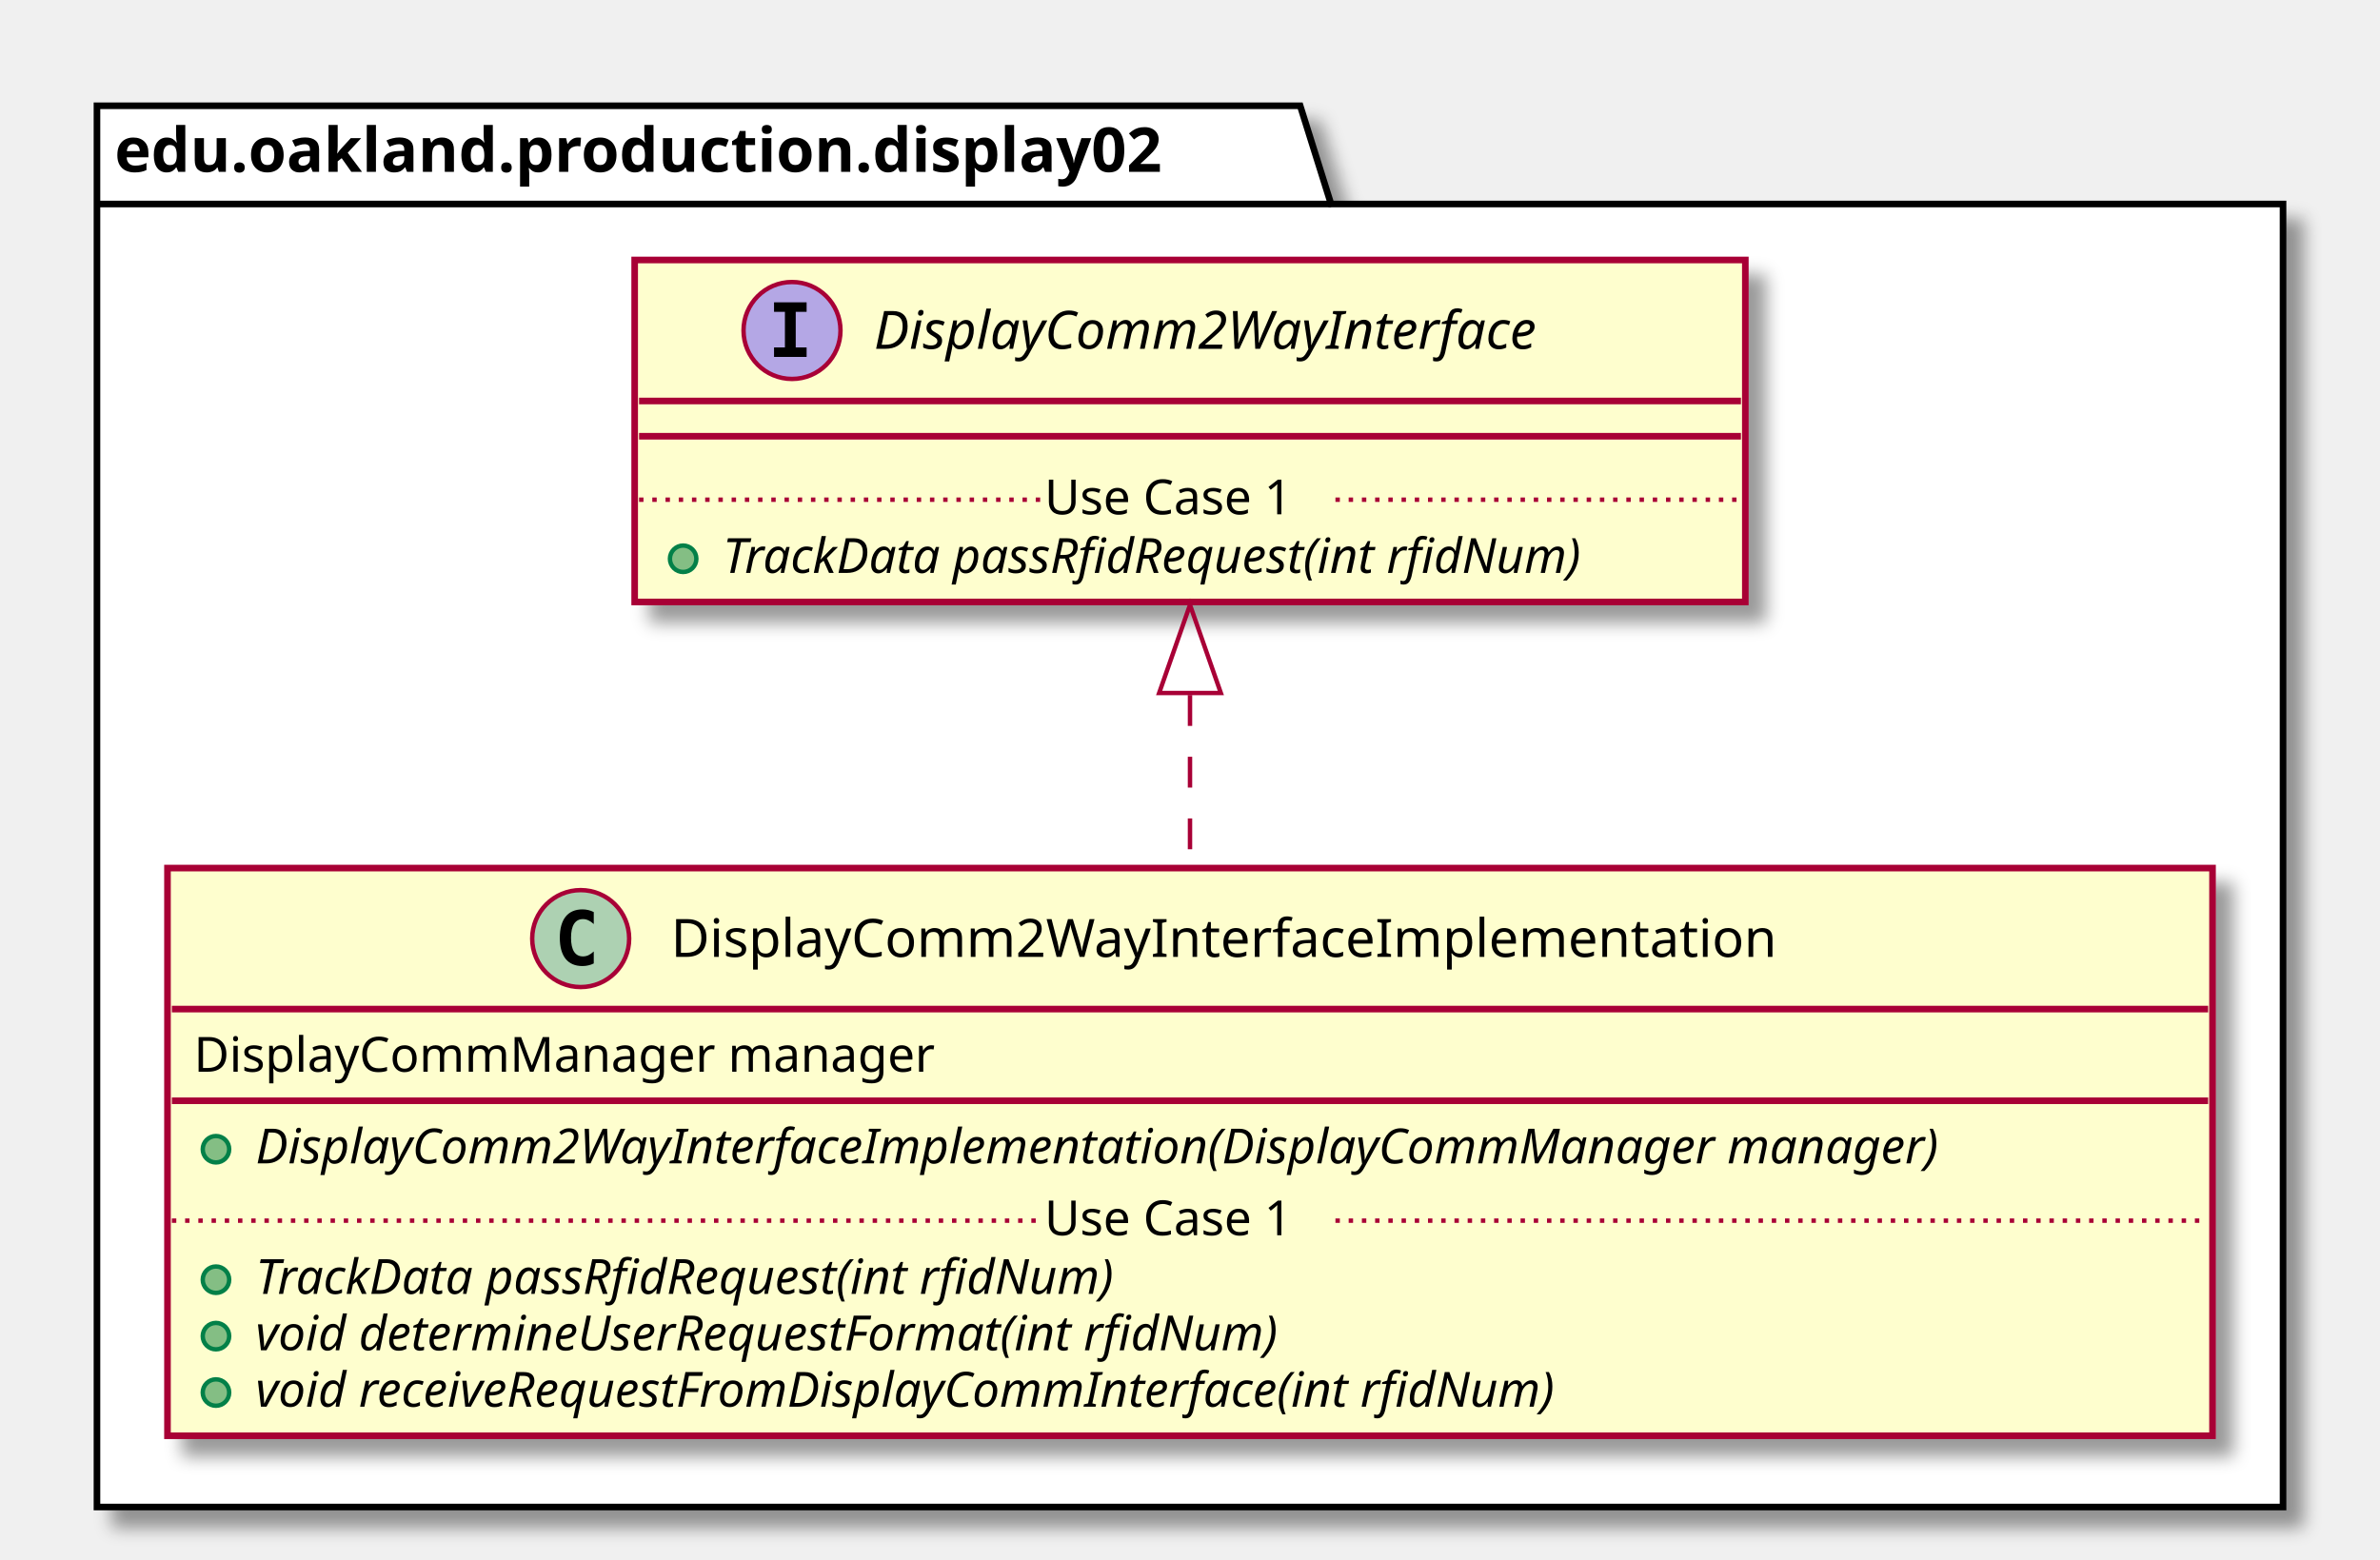
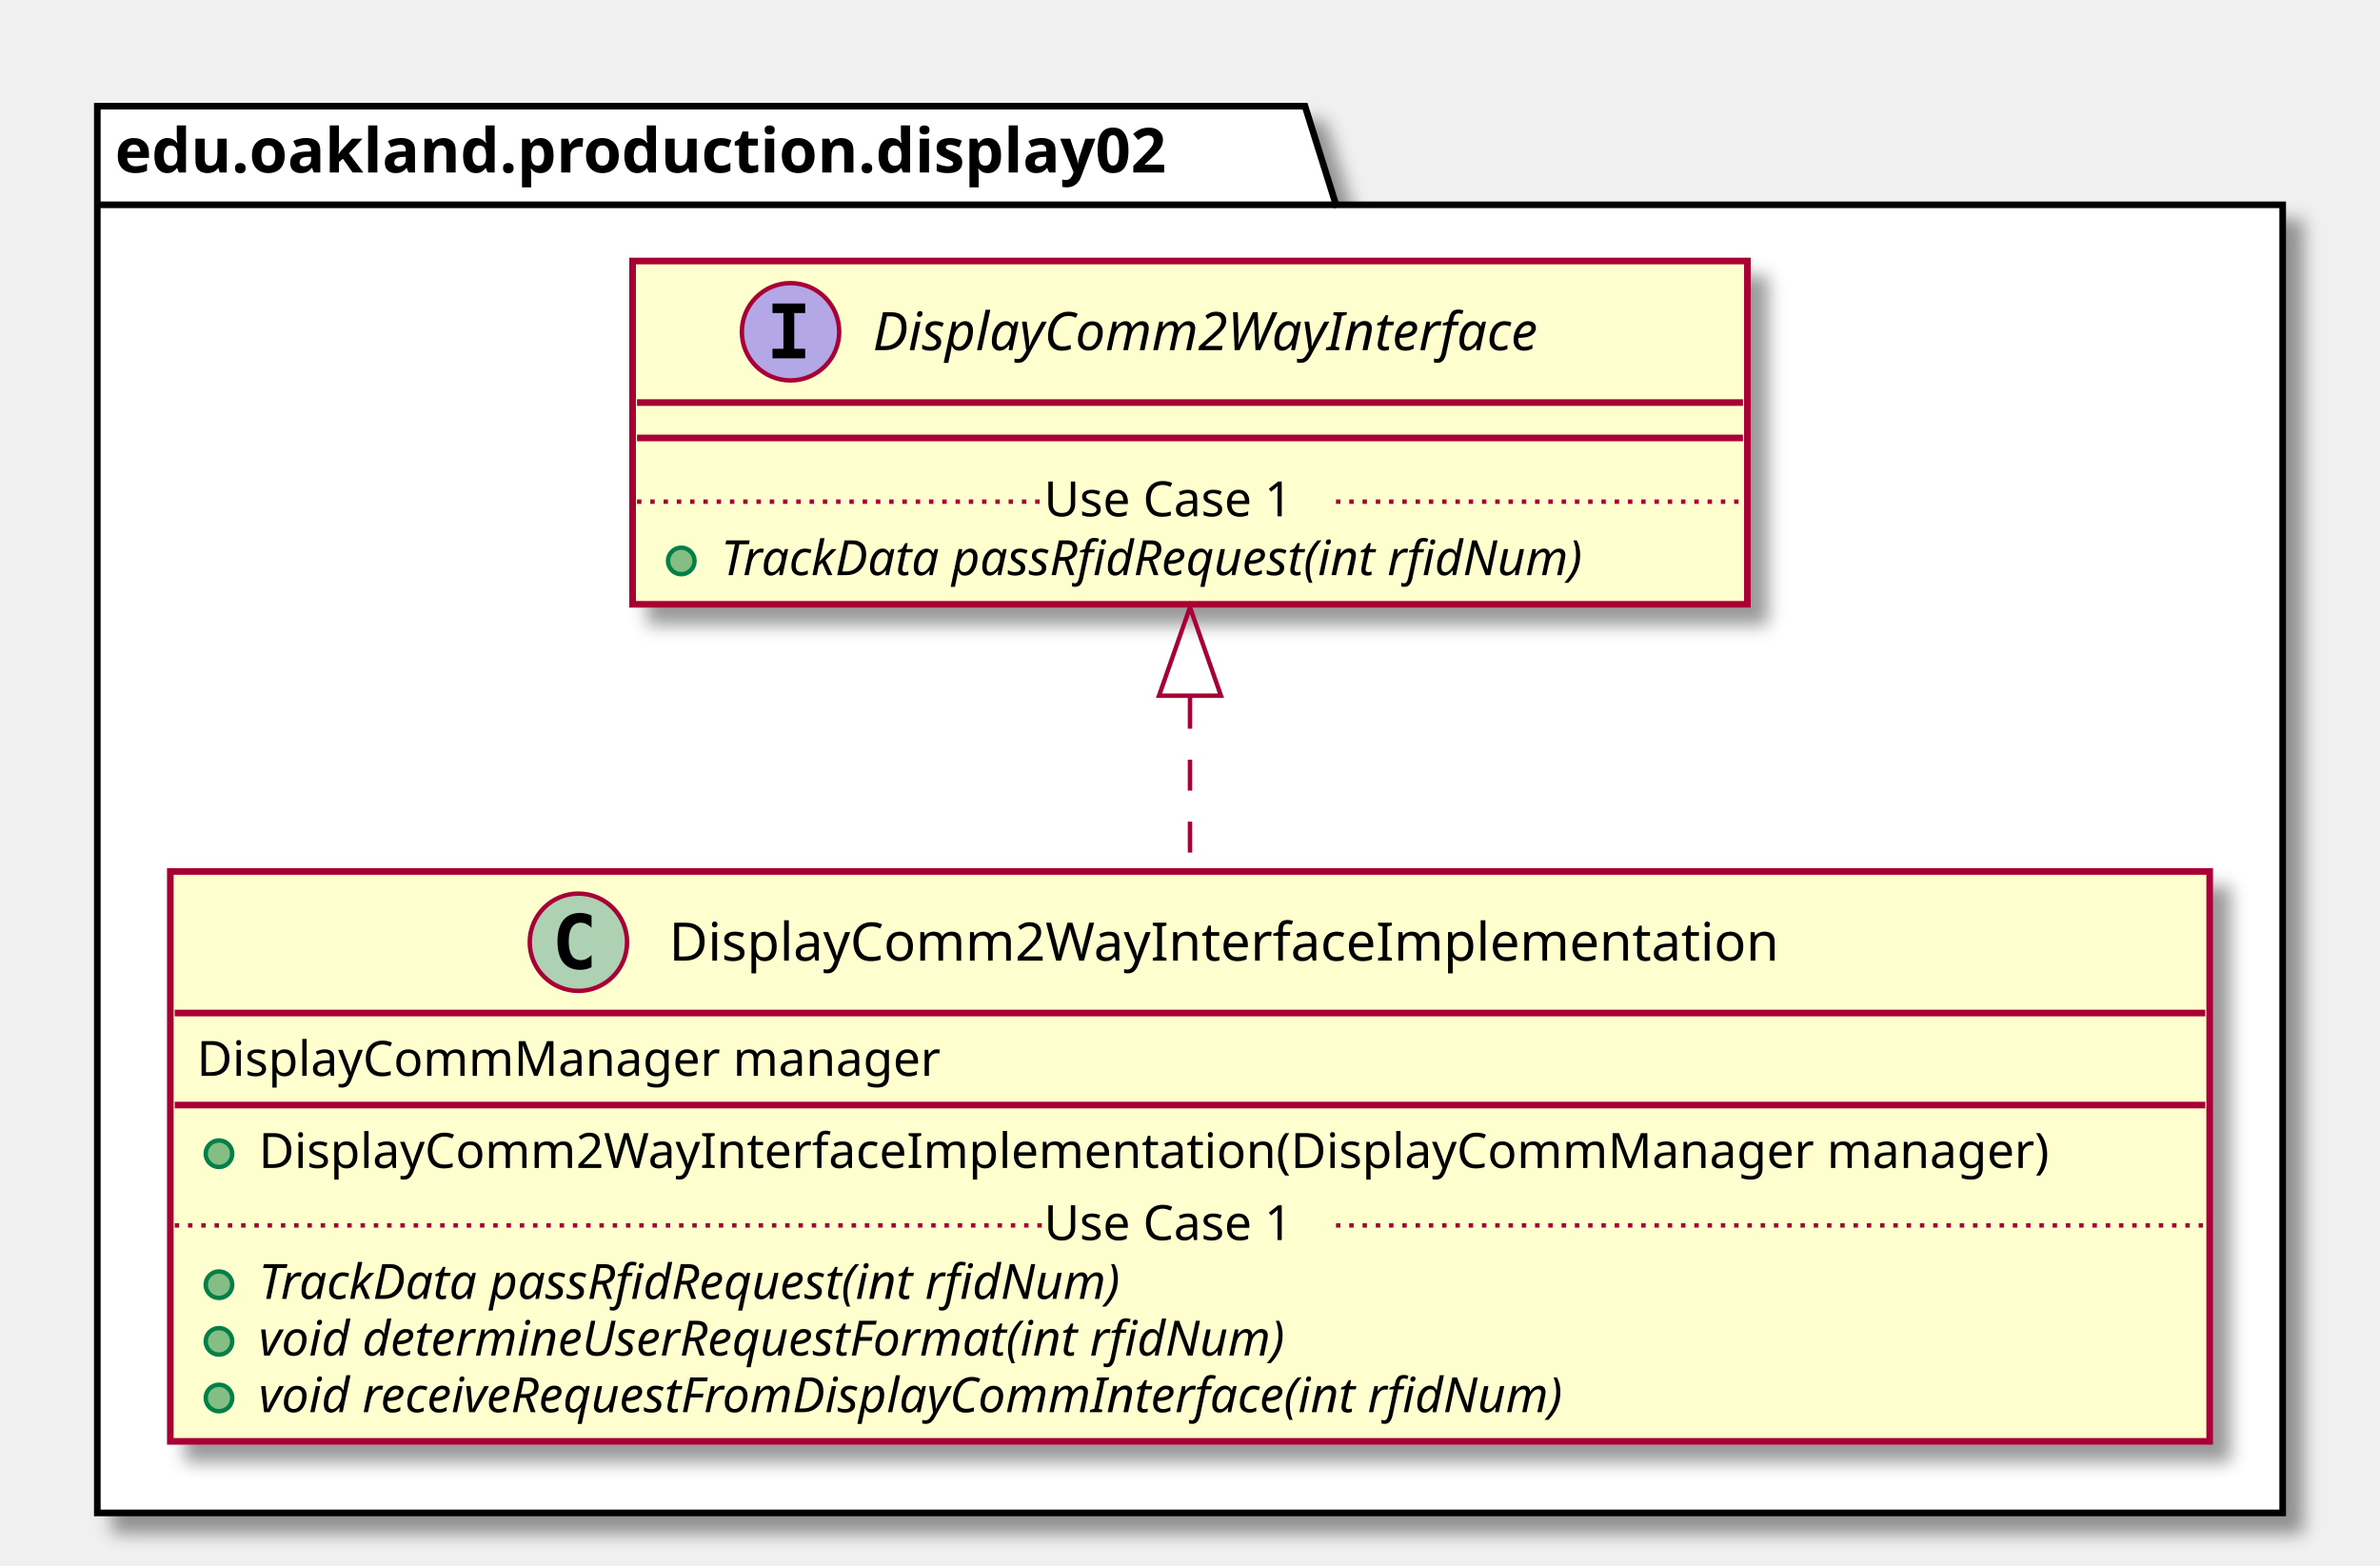
- <svg xmlns="http://www.w3.org/2000/svg" contentScriptType="application/ecmascript" contentStyleType="text/css" height="354px" preserveAspectRatio="none" style="width:540px;height:354px;" version="1.1" viewBox="0 0 540 354" width="540px" zoomAndPan="magnify">
+ <svg xmlns="http://www.w3.org/2000/svg" contentScriptType="application/ecmascript" contentStyleType="text/css" height="354px" preserveAspectRatio="none" style="width:538px;height:354px;" version="1.1" viewBox="0 0 538 354" width="538px" zoomAndPan="magnify">
  <defs>
-     <filter height="300%" id="fpteyt7k1fm9p" width="300%" x="-1" y="-1">
+     <filter height="300%" id="f1n3gi8gk6zkdh" width="300%" x="-1" y="-1">
      <feGaussianBlur result="blurOut" stdDeviation="2.0" />
      <feColorMatrix in="blurOut" result="blurOut2" type="matrix" values="0 0 0 0 0 0 0 0 0 0 0 0 0 0 0 0 0 0 .4 0" />
      <feOffset dx="4.0" dy="4.0" in="blurOut2" result="blurOut3" />
      <feBlend in="SourceGraphic" in2="blurOut3" mode="normal" />
    </filter>
  </defs>
  <g>
-     <polygon fill="#FFFFFF" filter="url(#fpteyt7k1fm9p)" points="22,24,295,24,302,46.297,518,46.297,518,342,22,342,22,24" style="stroke: #000000; stroke-width: 1.5;" />
+     <polygon fill="#FFFFFF" filter="url(#f1n3gi8gk6zkdh)" points="22,24,295,24,302,46.297,516,46.297,516,342,22,342,22,24" style="stroke: #000000; stroke-width: 1.5;" />
    <line style="stroke: #000000; stroke-width: 1.5;" x1="22" x2="302" y1="46.297" y2="46.297" />
    <text fill="#000000" font-family="sans-serif" font-size="14" font-weight="bold" lengthAdjust="spacingAndGlyphs" textLength="267" x="26" y="38.995">edu.oakland.production.display02</text>
-     <rect fill="#FEFECE" filter="url(#fpteyt7k1fm9p)" height="128.828" id="DisplayComm2WayInterfaceImplementation" style="stroke: #A80036; stroke-width: 1.5;" width="464" x="38" y="197" />
-     <ellipse cx="131.75" cy="213" fill="#ADD1B2" rx="11" ry="11" style="stroke: #A80036; stroke-width: 1.0;" />
-     <path d="M134.719,218.641 Q134.141,218.938 133.5,219.078 Q132.859,219.234 132.156,219.234 Q129.656,219.234 128.328,217.594 Q127.016,215.938 127.016,212.812 Q127.016,209.688 128.328,208.031 Q129.656,206.375 132.156,206.375 Q132.859,206.375 133.5,206.531 Q134.156,206.688 134.719,206.984 L134.719,209.703 Q134.094,209.125 133.5,208.859 Q132.906,208.578 132.281,208.578 Q130.938,208.578 130.25,209.656 Q129.562,210.719 129.562,212.812 Q129.562,214.906 130.25,215.984 Q130.938,217.047 132.281,217.047 Q132.906,217.047 133.5,216.781 Q134.094,216.5 134.719,215.922 L134.719,218.641 Z " />
-     <text fill="#000000" font-family="sans-serif" font-size="12" lengthAdjust="spacingAndGlyphs" textLength="268" x="152.25" y="217.154">DisplayComm2WayInterfaceImplementation</text>
-     <line style="stroke: #A80036; stroke-width: 1.5;" x1="39" x2="501" y1="229" y2="229" />
-     <text fill="#000000" font-family="sans-serif" font-size="11" lengthAdjust="spacingAndGlyphs" textLength="182" x="44" y="243.21">DisplayCommManager manager</text>
-     <line style="stroke: #A80036; stroke-width: 1.5;" x1="39" x2="501" y1="249.805" y2="249.805" />
-     <ellipse cx="49" cy="260.805" fill="#84BE84" rx="3" ry="3" style="stroke: #038048; stroke-width: 1.0;" />
-     <text fill="#000000" font-family="sans-serif" font-size="11" font-style="italic" lengthAdjust="spacingAndGlyphs" textLength="438" x="58" y="264.015">DisplayComm2WayInterfaceImplementation(DisplayCommManager manager)</text>
-     <ellipse cx="49" cy="290.414" fill="#84BE84" rx="3" ry="3" style="stroke: #038048; stroke-width: 1.0;" />
-     <text fill="#000000" font-family="sans-serif" font-size="11" font-style="italic" lengthAdjust="spacingAndGlyphs" textLength="226" x="58" y="293.625">TrackData passRfidRequest(int rfidNum)</text>
-     <ellipse cx="49" cy="303.219" fill="#84BE84" rx="3" ry="3" style="stroke: #038048; stroke-width: 1.0;" />
-     <text fill="#000000" font-family="sans-serif" font-size="11" font-style="italic" lengthAdjust="spacingAndGlyphs" textLength="269" x="58" y="306.429">void determineUserRequestFormat(int rfidNum)</text>
-     <ellipse cx="49" cy="316.023" fill="#84BE84" rx="3" ry="3" style="stroke: #038048; stroke-width: 1.0;" />
-     <text fill="#000000" font-family="sans-serif" font-size="11" font-style="italic" lengthAdjust="spacingAndGlyphs" textLength="344" x="58" y="319.234">void receiveRequestFromDisplayCommInterface(int rfidNum)</text>
-     <line style="stroke: #A80036; stroke-width: 1.0; stroke-dasharray: 1.0,2.0;" x1="39" x2="237" y1="277.012" y2="277.012" />
-     <text fill="#000000" font-family="sans-serif" font-size="11" lengthAdjust="spacingAndGlyphs" textLength="66" x="237" y="280.32">Use Case 1</text>
-     <line style="stroke: #A80036; stroke-width: 1.0; stroke-dasharray: 1.0,2.0;" x1="303" x2="501" y1="277.012" y2="277.012" />
-     <rect fill="#FEFECE" filter="url(#fpteyt7k1fm9p)" height="77.609" id="DisplayComm2WayInterface" style="stroke: #A80036; stroke-width: 1.5;" width="252" x="144" y="59" />
-     <ellipse cx="179.7" cy="75" fill="#B4A7E5" rx="11" ry="11" style="stroke: #A80036; stroke-width: 1.0;" />
-     <path d="M175.622,70.766 L175.622,68.609 L183.012,68.609 L183.012,70.766 L180.544,70.766 L180.544,78.844 L183.012,78.844 L183.012,81 L175.622,81 L175.622,78.844 L178.091,78.844 L178.091,70.766 L175.622,70.766 Z " />
-     <text fill="#000000" font-family="sans-serif" font-size="12" font-style="italic" lengthAdjust="spacingAndGlyphs" textLength="174" x="198.3" y="79.154">DisplayComm2WayInterface</text>
-     <line style="stroke: #A80036; stroke-width: 1.5;" x1="145" x2="395" y1="91" y2="91" />
-     <line style="stroke: #A80036; stroke-width: 1.5;" x1="145" x2="395" y1="99" y2="99" />
-     <ellipse cx="155" cy="126.805" fill="#84BE84" rx="3" ry="3" style="stroke: #038048; stroke-width: 1.0;" />
-     <text fill="#000000" font-family="sans-serif" font-size="11" font-style="italic" lengthAdjust="spacingAndGlyphs" textLength="226" x="164" y="130.015">TrackData passRfidRequest(int rfidNum)</text>
-     <line style="stroke: #A80036; stroke-width: 1.0; stroke-dasharray: 1.0,2.0;" x1="145" x2="237" y1="113.402" y2="113.402" />
-     <text fill="#000000" font-family="sans-serif" font-size="11" lengthAdjust="spacingAndGlyphs" textLength="66" x="237" y="116.71">Use Case 1</text>
-     <line style="stroke: #A80036; stroke-width: 1.0; stroke-dasharray: 1.0,2.0;" x1="303" x2="395" y1="113.402" y2="113.402" />
-     <path d="M270,157.73 C270,170.47 270,184.01 270,196.93 " fill="none" id="DisplayComm2WayInterface&lt;-DisplayComm2WayInterfaceImplementation" style="stroke: #A80036; stroke-width: 1.0; stroke-dasharray: 7.0,7.0;" />
-     <polygon fill="none" points="263,157.27,270,137.27,277,157.27,263,157.27" style="stroke: #A80036; stroke-width: 1.0;" />
+     <rect fill="#FEFECE" filter="url(#f1n3gi8gk6zkdh)" height="128.828" id="DisplayComm2WayInterfaceImplementation" style="stroke: #A80036; stroke-width: 1.5;" width="461" x="38.5" y="197" />
+     <ellipse cx="130.75" cy="213" fill="#ADD1B2" rx="11" ry="11" style="stroke: #A80036; stroke-width: 1.0;" />
+     <path d="M133.719,218.641 Q133.141,218.938 132.5,219.078 Q131.859,219.234 131.156,219.234 Q128.656,219.234 127.328,217.594 Q126.016,215.938 126.016,212.812 Q126.016,209.688 127.328,208.031 Q128.656,206.375 131.156,206.375 Q131.859,206.375 132.5,206.531 Q133.156,206.688 133.719,206.984 L133.719,209.703 Q133.094,209.125 132.5,208.859 Q131.906,208.578 131.281,208.578 Q129.938,208.578 129.25,209.656 Q128.562,210.719 128.562,212.812 Q128.562,214.906 129.25,215.984 Q129.938,217.047 131.281,217.047 Q131.906,217.047 132.5,216.781 Q133.094,216.5 133.719,215.922 L133.719,218.641 Z " />
+     <text fill="#000000" font-family="sans-serif" font-size="12" lengthAdjust="spacingAndGlyphs" textLength="268" x="151.25" y="217.154">DisplayComm2WayInterfaceImplementation</text>
+     <line style="stroke: #A80036; stroke-width: 1.5;" x1="39.5" x2="498.5" y1="229" y2="229" />
+     <text fill="#000000" font-family="sans-serif" font-size="11" lengthAdjust="spacingAndGlyphs" textLength="182" x="44.5" y="243.21">DisplayCommManager manager</text>
+     <line style="stroke: #A80036; stroke-width: 1.5;" x1="39.5" x2="498.5" y1="249.805" y2="249.805" />
+     <ellipse cx="49.5" cy="260.805" fill="#84BE84" rx="3" ry="3" style="stroke: #038048; stroke-width: 1.0;" />
+     <text fill="#000000" font-family="sans-serif" font-size="11" lengthAdjust="spacingAndGlyphs" textLength="435" x="58.5" y="264.015">DisplayComm2WayInterfaceImplementation(DisplayCommManager manager)</text>
+     <ellipse cx="49.5" cy="290.414" fill="#84BE84" rx="3" ry="3" style="stroke: #038048; stroke-width: 1.0;" />
+     <text fill="#000000" font-family="sans-serif" font-size="11" font-style="italic" lengthAdjust="spacingAndGlyphs" textLength="226" x="58.5" y="293.625">TrackData passRfidRequest(int rfidNum)</text>
+     <ellipse cx="49.5" cy="303.219" fill="#84BE84" rx="3" ry="3" style="stroke: #038048; stroke-width: 1.0;" />
+     <text fill="#000000" font-family="sans-serif" font-size="11" font-style="italic" lengthAdjust="spacingAndGlyphs" textLength="269" x="58.5" y="306.429">void determineUserRequestFormat(int rfidNum)</text>
+     <ellipse cx="49.5" cy="316.023" fill="#84BE84" rx="3" ry="3" style="stroke: #038048; stroke-width: 1.0;" />
+     <text fill="#000000" font-family="sans-serif" font-size="11" font-style="italic" lengthAdjust="spacingAndGlyphs" textLength="344" x="58.5" y="319.234">void receiveRequestFromDisplayCommInterface(int rfidNum)</text>
+     <line style="stroke: #A80036; stroke-width: 1.0; stroke-dasharray: 1.0,2.0;" x1="39.5" x2="236" y1="277.012" y2="277.012" />
+     <text fill="#000000" font-family="sans-serif" font-size="11" lengthAdjust="spacingAndGlyphs" textLength="66" x="236" y="280.32">Use Case 1</text>
+     <line style="stroke: #A80036; stroke-width: 1.0; stroke-dasharray: 1.0,2.0;" x1="302" x2="498.5" y1="277.012" y2="277.012" />
+     <rect fill="#FEFECE" filter="url(#f1n3gi8gk6zkdh)" height="77.609" id="DisplayComm2WayInterface" style="stroke: #A80036; stroke-width: 1.5;" width="252" x="143" y="59" />
+     <ellipse cx="178.7" cy="75" fill="#B4A7E5" rx="11" ry="11" style="stroke: #A80036; stroke-width: 1.0;" />
+     <path d="M174.622,70.766 L174.622,68.609 L182.012,68.609 L182.012,70.766 L179.544,70.766 L179.544,78.844 L182.012,78.844 L182.012,81 L174.622,81 L174.622,78.844 L177.091,78.844 L177.091,70.766 L174.622,70.766 Z " />
+     <text fill="#000000" font-family="sans-serif" font-size="12" font-style="italic" lengthAdjust="spacingAndGlyphs" textLength="174" x="197.3" y="79.154">DisplayComm2WayInterface</text>
+     <line style="stroke: #A80036; stroke-width: 1.5;" x1="144" x2="394" y1="91" y2="91" />
+     <line style="stroke: #A80036; stroke-width: 1.5;" x1="144" x2="394" y1="99" y2="99" />
+     <ellipse cx="154" cy="126.805" fill="#84BE84" rx="3" ry="3" style="stroke: #038048; stroke-width: 1.0;" />
+     <text fill="#000000" font-family="sans-serif" font-size="11" font-style="italic" lengthAdjust="spacingAndGlyphs" textLength="226" x="163" y="130.015">TrackData passRfidRequest(int rfidNum)</text>
+     <line style="stroke: #A80036; stroke-width: 1.0; stroke-dasharray: 1.0,2.0;" x1="144" x2="236" y1="113.402" y2="113.402" />
+     <text fill="#000000" font-family="sans-serif" font-size="11" lengthAdjust="spacingAndGlyphs" textLength="66" x="236" y="116.71">Use Case 1</text>
+     <line style="stroke: #A80036; stroke-width: 1.0; stroke-dasharray: 1.0,2.0;" x1="302" x2="394" y1="113.402" y2="113.402" />
+     <path d="M269,157.73 C269,170.47 269,184.01 269,196.93 " fill="none" id="DisplayComm2WayInterface&lt;-DisplayComm2WayInterfaceImplementation" style="stroke: #A80036; stroke-width: 1.0; stroke-dasharray: 7.0,7.0;" />
+     <polygon fill="none" points="262,157.27,269,137.27,276,157.27,262,157.27" style="stroke: #A80036; stroke-width: 1.0;" />
  </g>
</svg>
